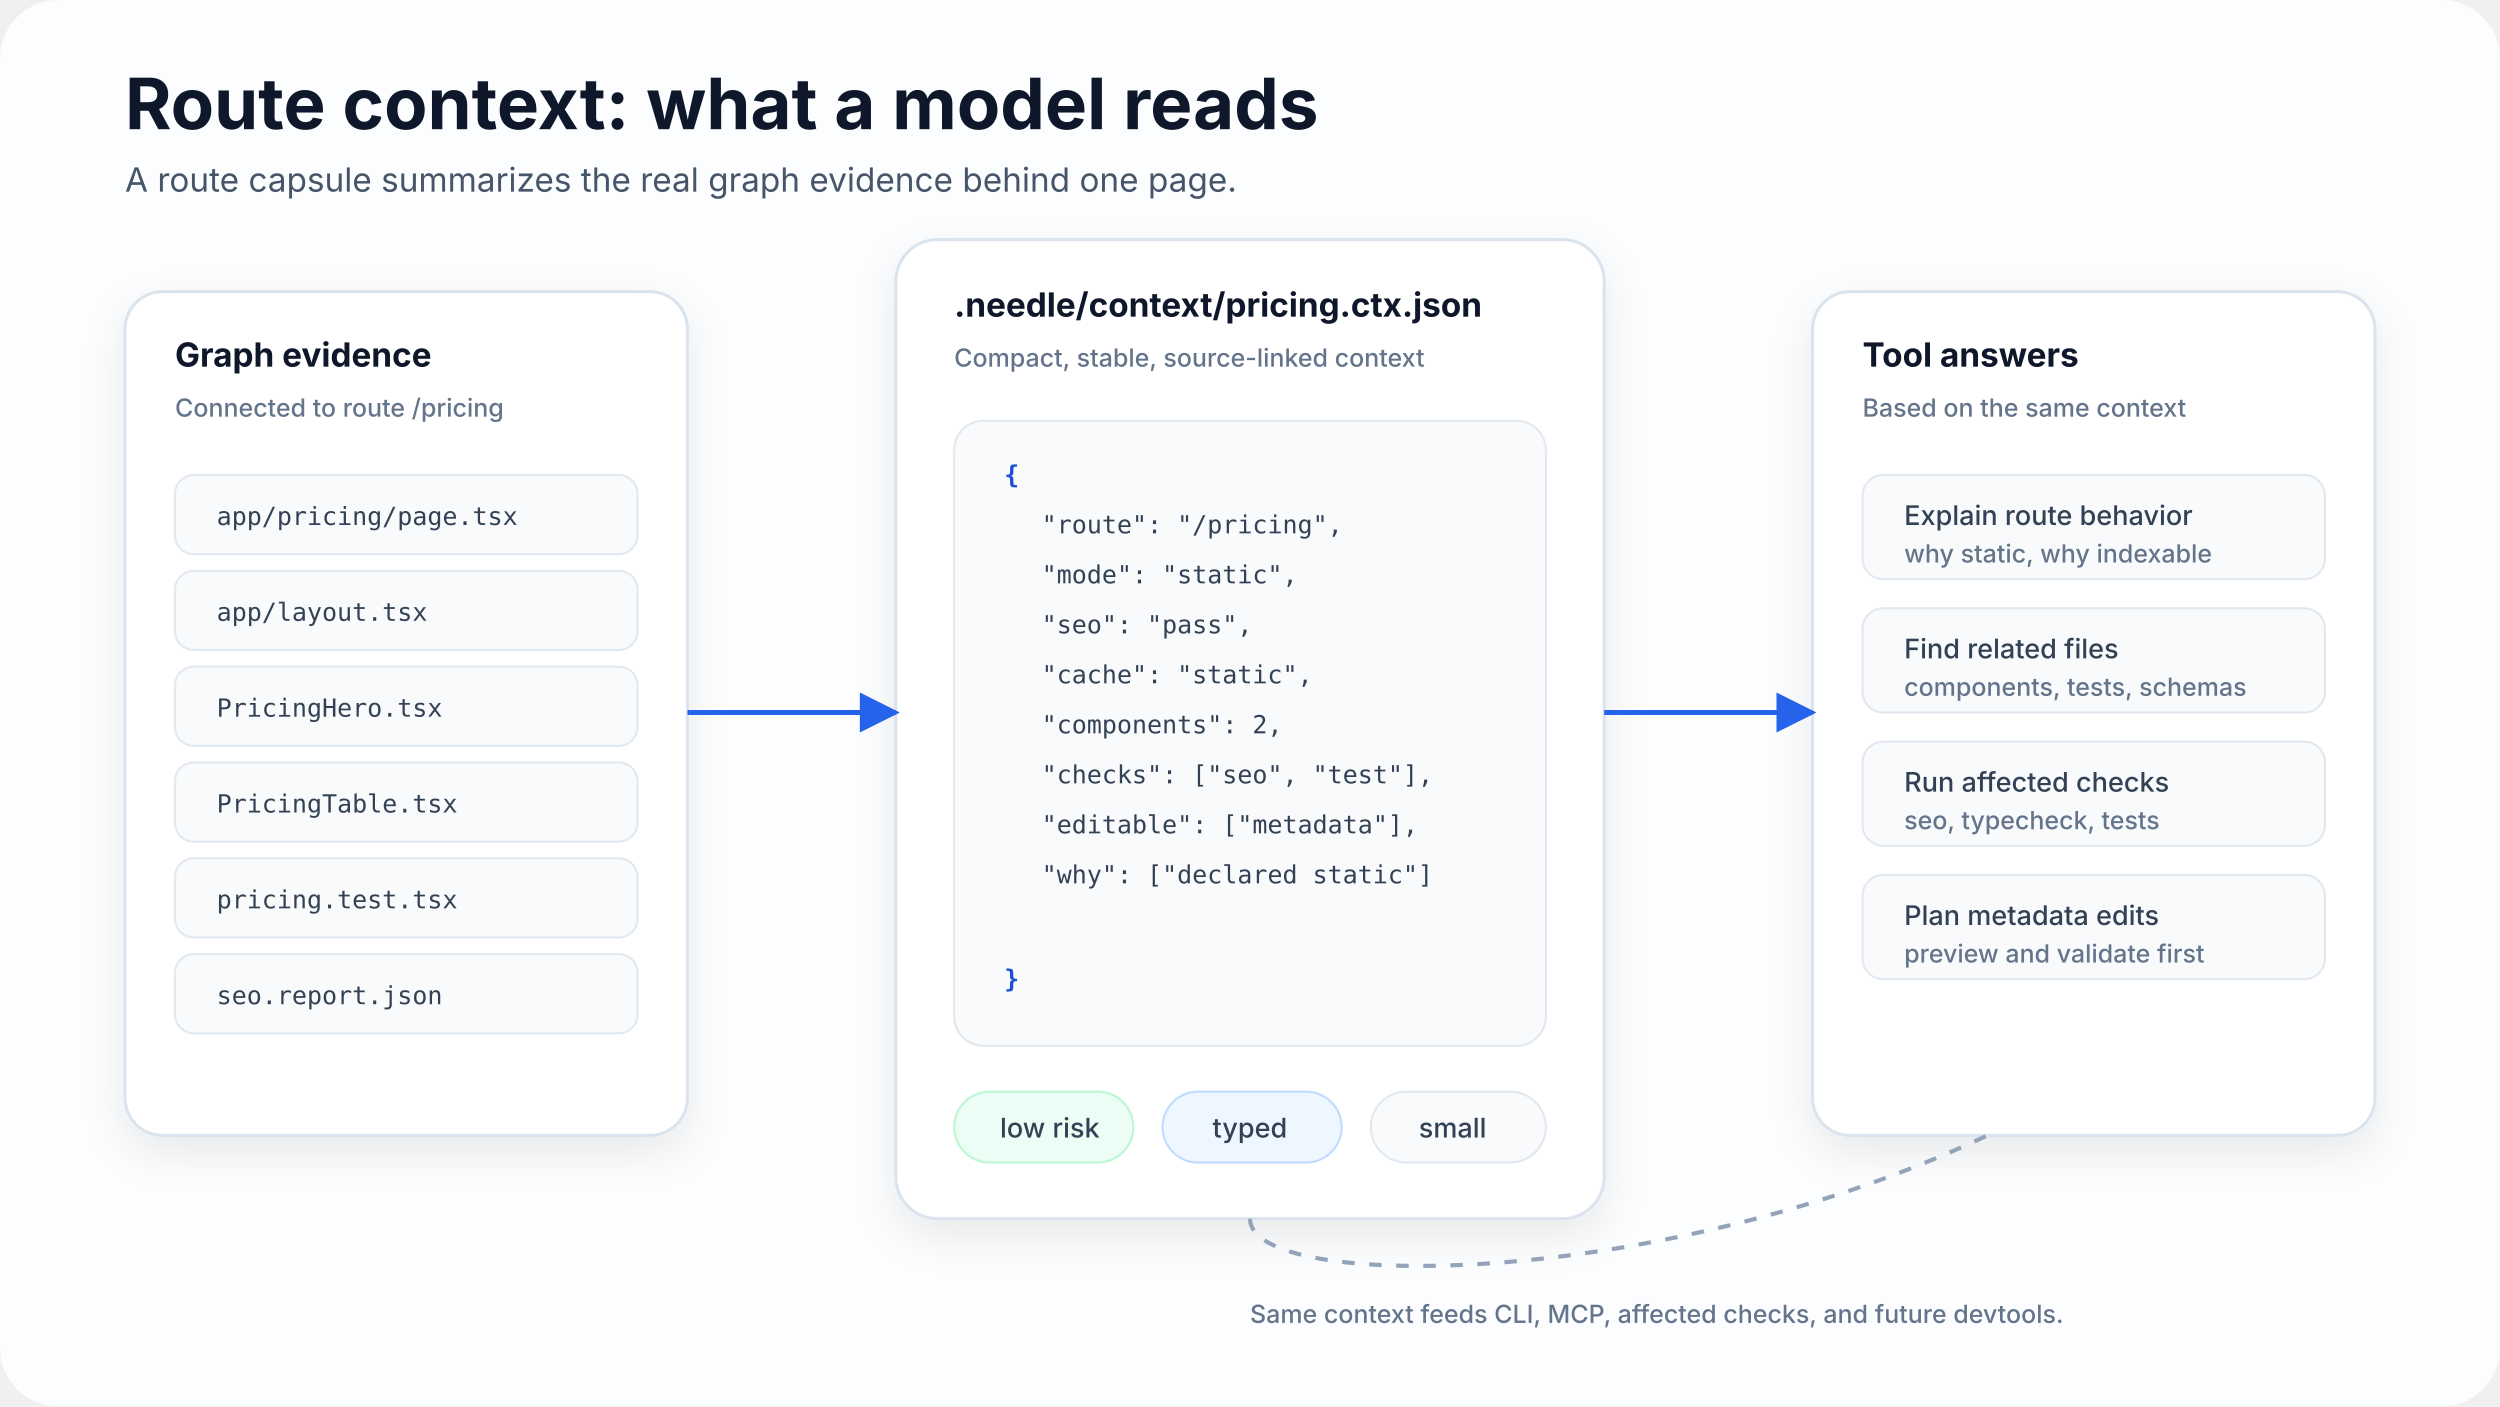
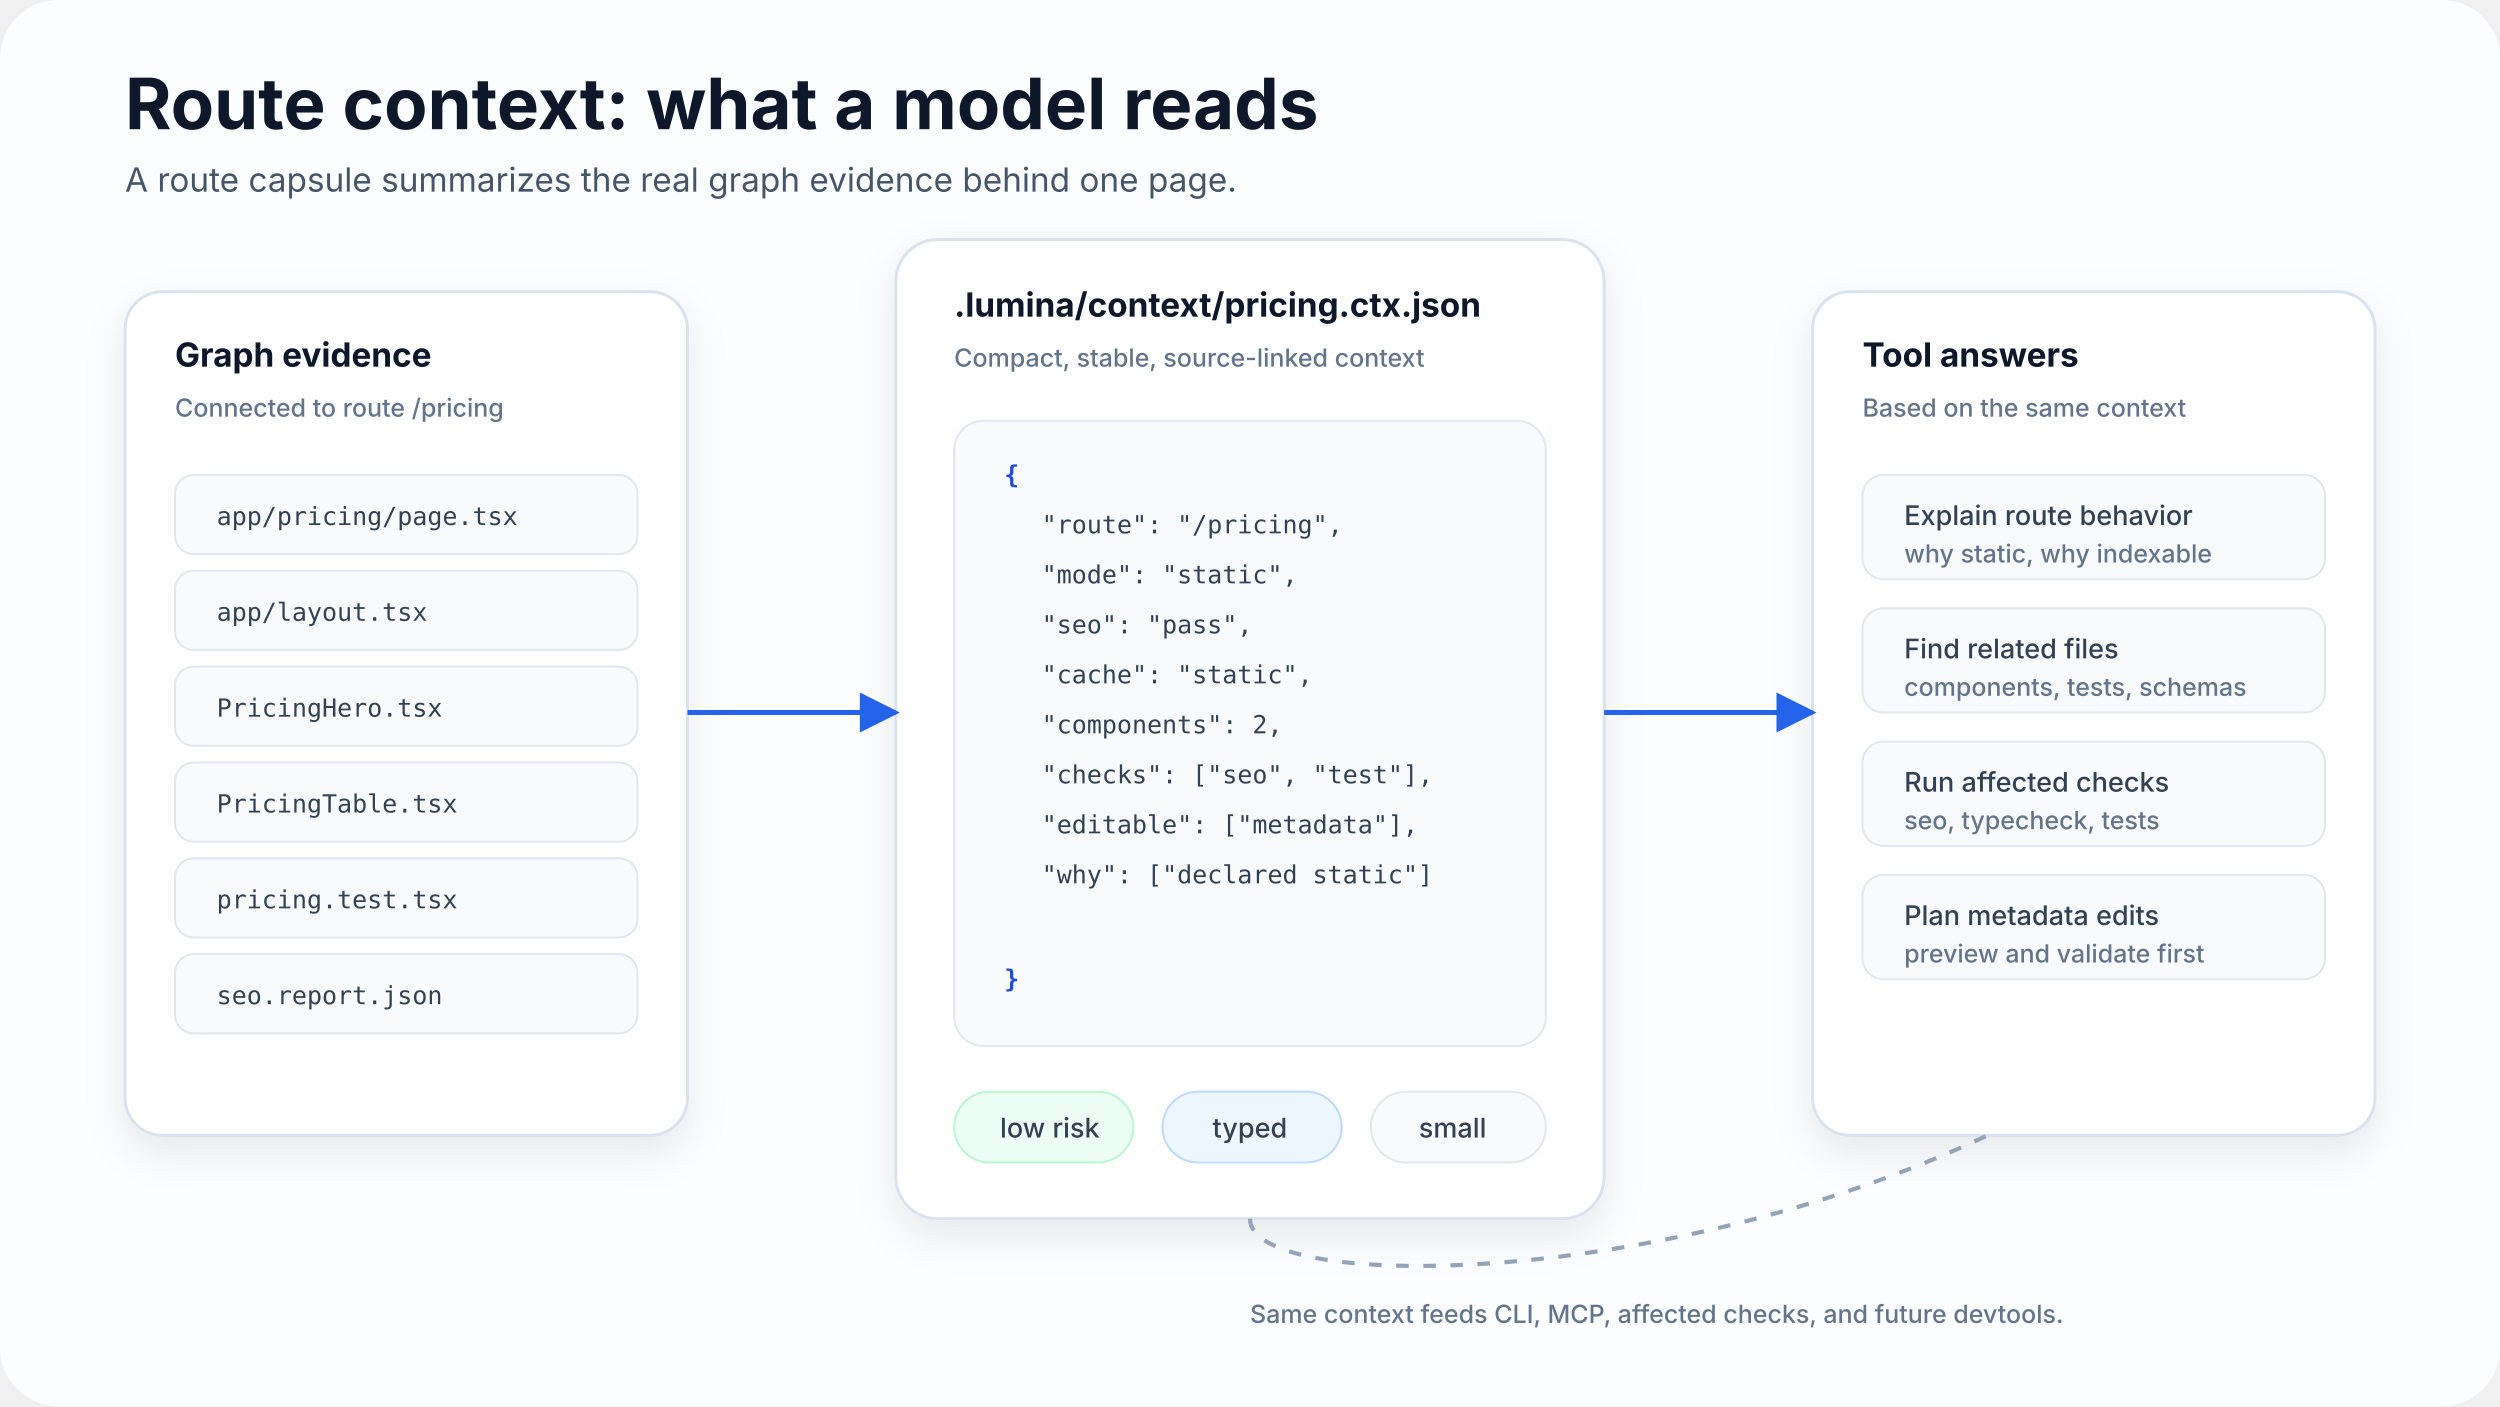
<svg xmlns="http://www.w3.org/2000/svg" width="1200" height="675" viewBox="0 0 1200 675" role="img" aria-labelledby="title desc">
  <defs>
    <style>
      .bg{fill:#fbfdff}.card{fill:#fff;stroke:#dbe4ee;stroke-width:1.5}.muted{fill:#f8fafc;stroke:#e2e8f0}.title{font:700 34px -apple-system,BlinkMacSystemFont,Segoe UI,Inter,Arial,sans-serif;fill:#0f172a}.sub{font:400 16px -apple-system,BlinkMacSystemFont,Segoe UI,Inter,Arial,sans-serif;fill:#475569}.h{font:700 16px -apple-system,BlinkMacSystemFont,Segoe UI,Inter,Arial,sans-serif;fill:#0f172a}.t{font:500 13px -apple-system,BlinkMacSystemFont,Segoe UI,Inter,Arial,sans-serif;fill:#334155}.small{font:500 12px -apple-system,BlinkMacSystemFont,Segoe UI,Inter,Arial,sans-serif;fill:#64748b}.code{font:500 12px SFMono-Regular,Consolas,Menlo,monospace;fill:#334155}.codeblue{font:600 12px SFMono-Regular,Consolas,Menlo,monospace;fill:#1d4ed8}.blueLine{stroke:#2563eb;stroke-width:2.4;fill:none}.dash{stroke:#94a3b8;stroke-width:2;stroke-dasharray:6 7;fill:none}.shadow{filter:url(#shadow)}
    </style>
    <filter id="shadow" x="-20%" y="-20%" width="140%" height="140%">
      <feDropShadow dx="0" dy="8" stdDeviation="10" flood-color="#0f172a" flood-opacity="0.08" />
    </filter>
    <marker id="arrowBlue" viewBox="0 0 10 10" refX="9" refY="5" markerWidth="8" markerHeight="8" orient="auto">
      <path d="M 0 0 L 10 5 L 0 10 z" fill="#2563eb" />
    </marker>
  </defs>
  <rect class="bg" width="1200" height="675" rx="28" />
  <text class="title" x="60" y="62">Route context: what a model reads</text>
  <text class="sub" x="60" y="92">A route capsule summarizes the real graph evidence behind one page.</text>
  <rect class="card shadow" x="60" y="140" width="270" height="405" rx="18" />
  <text class="h" x="84" y="176">Graph evidence</text>
  <text class="small" x="84" y="200">Connected to route /pricing</text>
  <rect class="muted" x="84" y="228" width="222" height="38" rx="9" />
  <text class="code" x="104" y="252">app/pricing/page.tsx</text>
  <rect class="muted" x="84" y="274" width="222" height="38" rx="9" />
  <text class="code" x="104" y="298">app/layout.tsx</text>
  <rect class="muted" x="84" y="320" width="222" height="38" rx="9" />
  <text class="code" x="104" y="344">PricingHero.tsx</text>
  <rect class="muted" x="84" y="366" width="222" height="38" rx="9" />
  <text class="code" x="104" y="390">PricingTable.tsx</text>
  <rect class="muted" x="84" y="412" width="222" height="38" rx="9" />
  <text class="code" x="104" y="436">pricing.test.tsx</text>
  <rect class="muted" x="84" y="458" width="222" height="38" rx="9" />
  <text class="code" x="104" y="482">seo.report.json</text>
  <rect class="card shadow" x="430" y="115" width="340" height="470" rx="20" />
-   <text class="h" x="458" y="152">.needle/context/pricing.ctx.json</text>
+   <text class="h" x="458" y="152">.lumina/context/pricing.ctx.json</text>
  <text class="small" x="458" y="176">Compact, stable, source-linked context</text>
  <rect class="muted" x="458" y="202" width="284" height="300" rx="14" />
  <text class="codeblue" x="482" y="232">{</text>
  <text class="code" x="500" y="256">"route": "/pricing",</text>
  <text class="code" x="500" y="280">"mode": "static",</text>
  <text class="code" x="500" y="304">"seo": "pass",</text>
  <text class="code" x="500" y="328">"cache": "static",</text>
  <text class="code" x="500" y="352">"components": 2,</text>
  <text class="code" x="500" y="376">"checks": ["seo", "test"],</text>
  <text class="code" x="500" y="400">"editable": ["metadata"],</text>
  <text class="code" x="500" y="424">"why": ["declared static"]</text>
  <text class="codeblue" x="482" y="474">}</text>
  <rect x="458" y="524" width="86" height="34" rx="17" fill="#ecfdf5" stroke="#bbf7d0" />
  <text class="t" x="480" y="546">low risk</text>
  <rect x="558" y="524" width="86" height="34" rx="17" fill="#eef6ff" stroke="#bfdbfe" />
  <text class="t" x="582" y="546">typed</text>
  <rect x="658" y="524" width="84" height="34" rx="17" fill="#f8fafc" stroke="#e2e8f0" />
  <text class="t" x="681" y="546">small</text>
  <rect class="card shadow" x="870" y="140" width="270" height="405" rx="18" />
  <text class="h" x="894" y="176">Tool answers</text>
  <text class="small" x="894" y="200">Based on the same context</text>
  <rect class="muted" x="894" y="228" width="222" height="50" rx="10" />
  <text class="t" x="914" y="252">Explain route behavior</text>
  <text class="small" x="914" y="270">why static, why indexable</text>
  <rect class="muted" x="894" y="292" width="222" height="50" rx="10" />
  <text class="t" x="914" y="316">Find related files</text>
  <text class="small" x="914" y="334">components, tests, schemas</text>
  <rect class="muted" x="894" y="356" width="222" height="50" rx="10" />
  <text class="t" x="914" y="380">Run affected checks</text>
  <text class="small" x="914" y="398">seo, typecheck, tests</text>
  <rect class="muted" x="894" y="420" width="222" height="50" rx="10" />
  <text class="t" x="914" y="444">Plan metadata edits</text>
  <text class="small" x="914" y="462">preview and validate first</text>
  <path class="blueLine" marker-end="url(#arrowBlue)" d="M330 342 C370 342 390 342 430 342" />
  <path class="blueLine" marker-end="url(#arrowBlue)" d="M770 342 C810 342 830 342 870 342" />
  <path class="dash" d="M600 585 C600 620 795 620 954 545" />
  <text class="small" x="600" y="635">Same context feeds CLI, MCP, affected checks, and future devtools.</text>
</svg>
